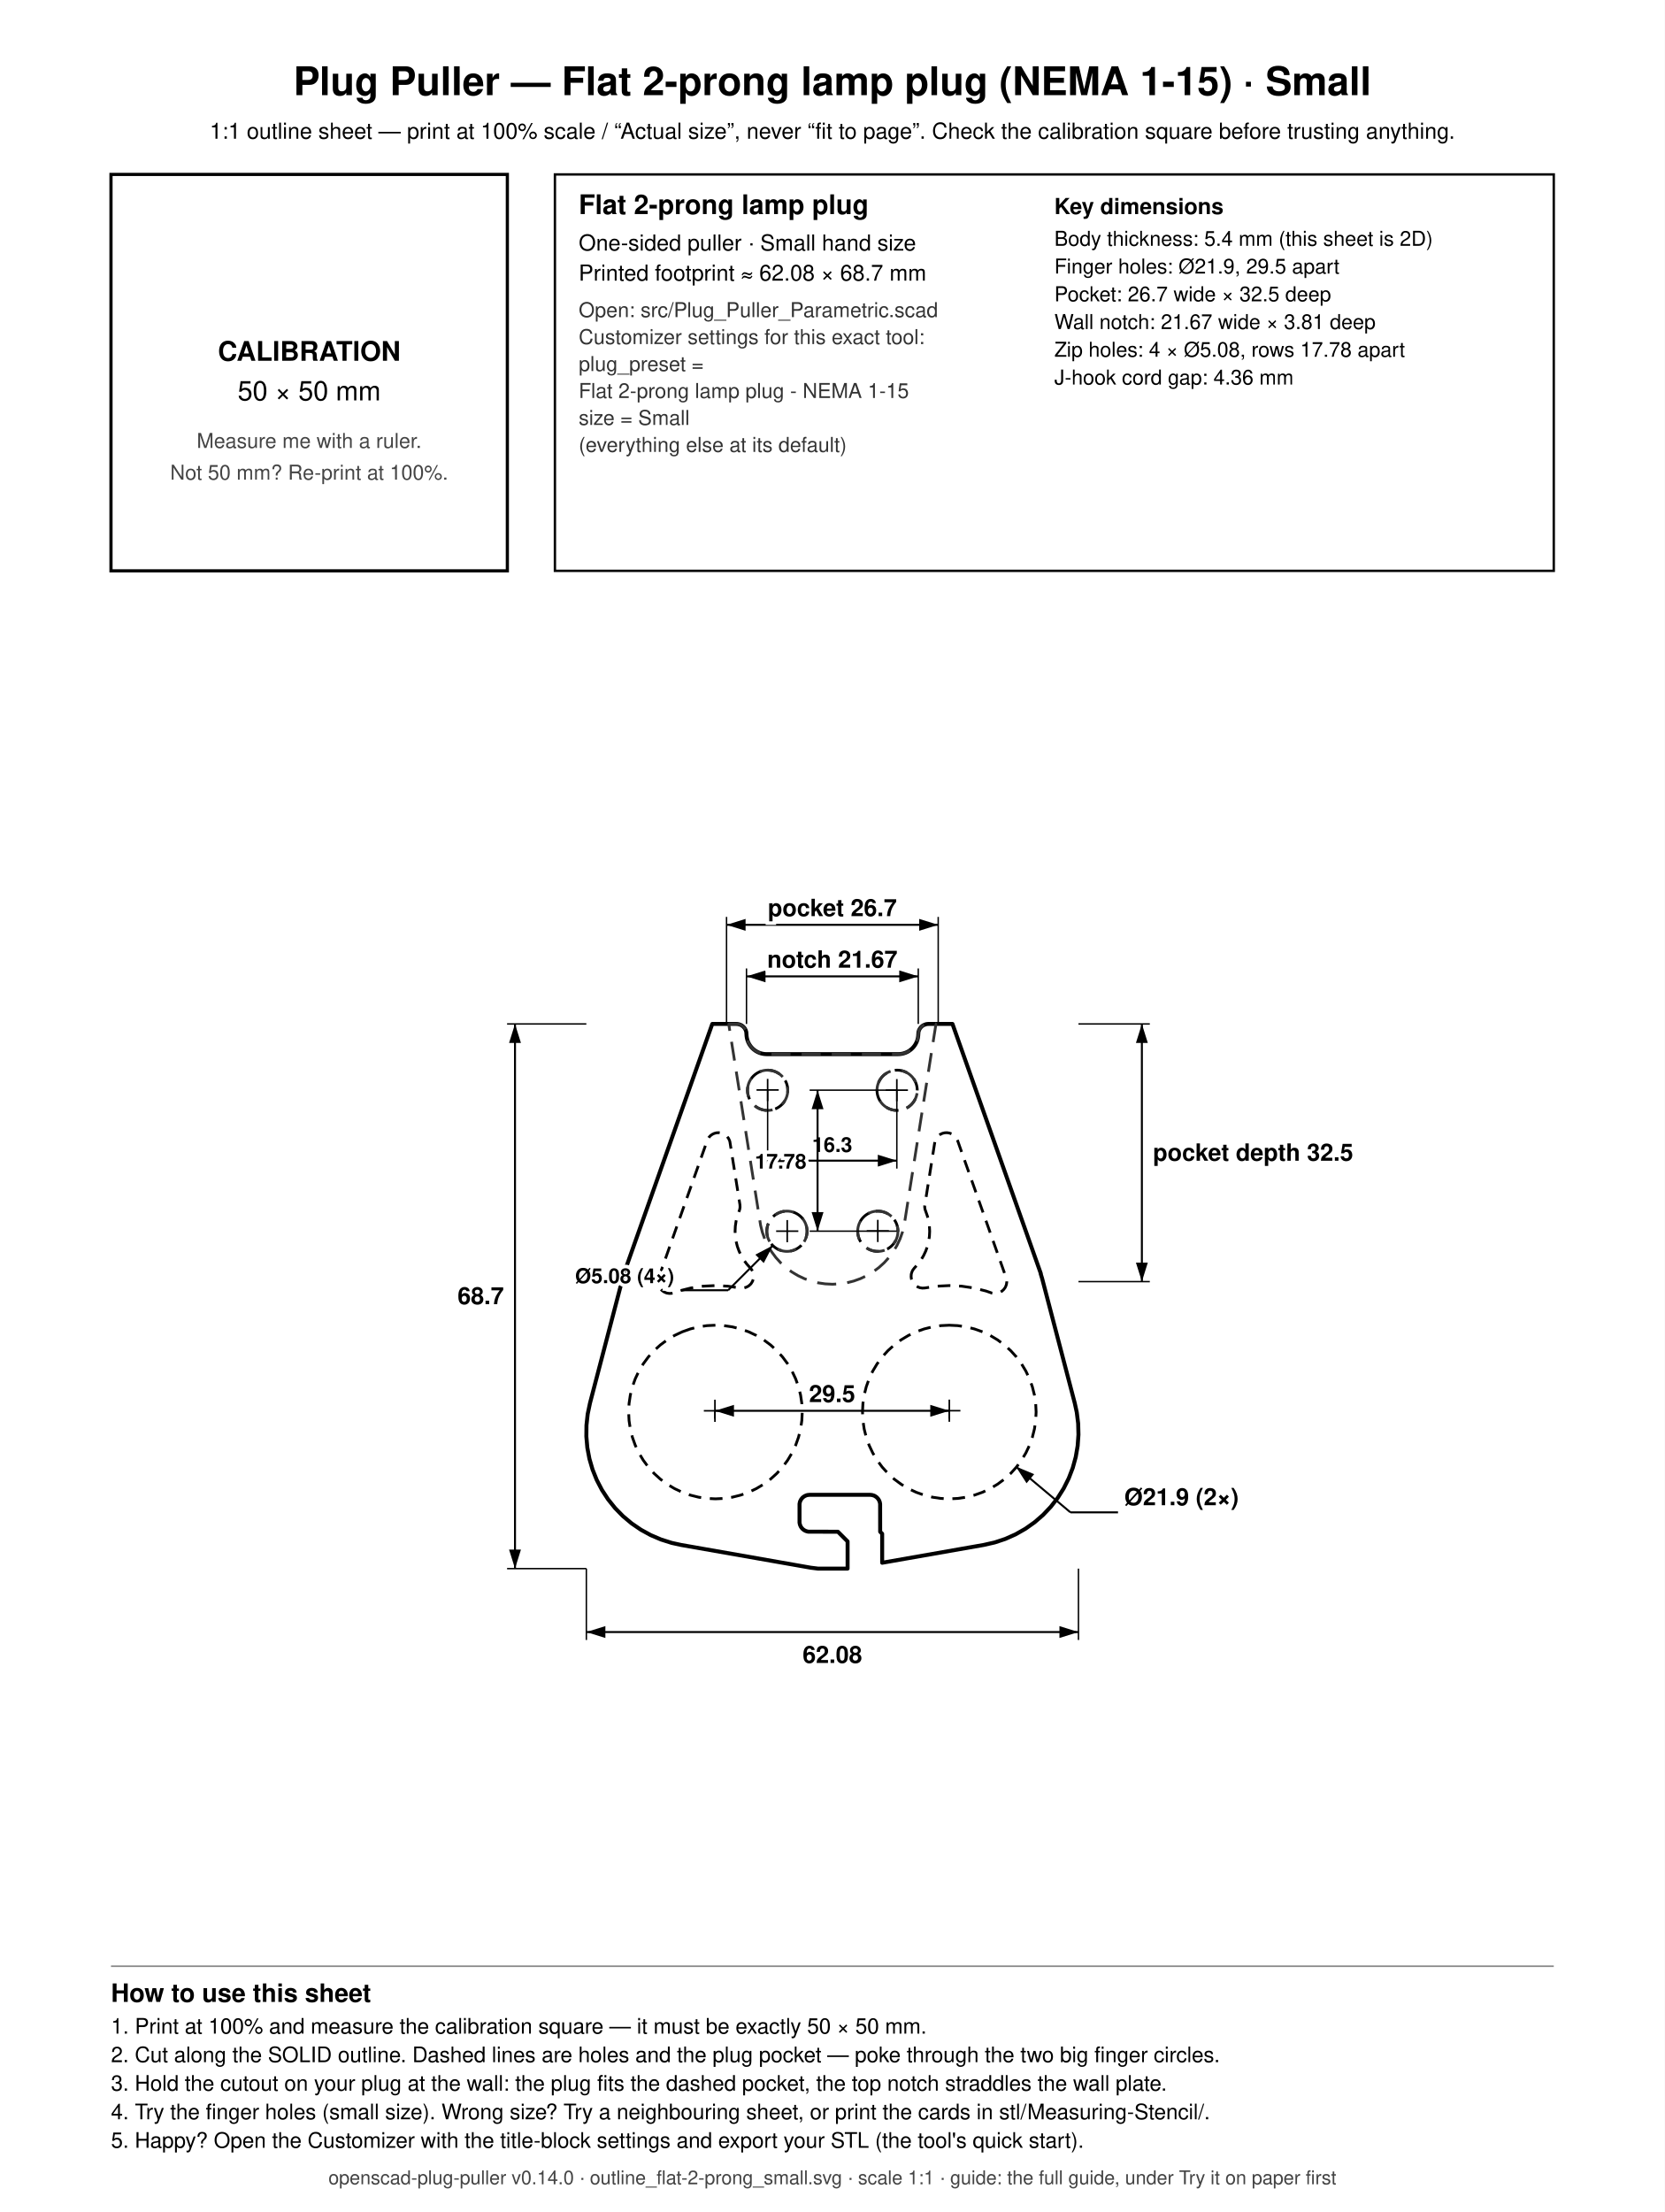
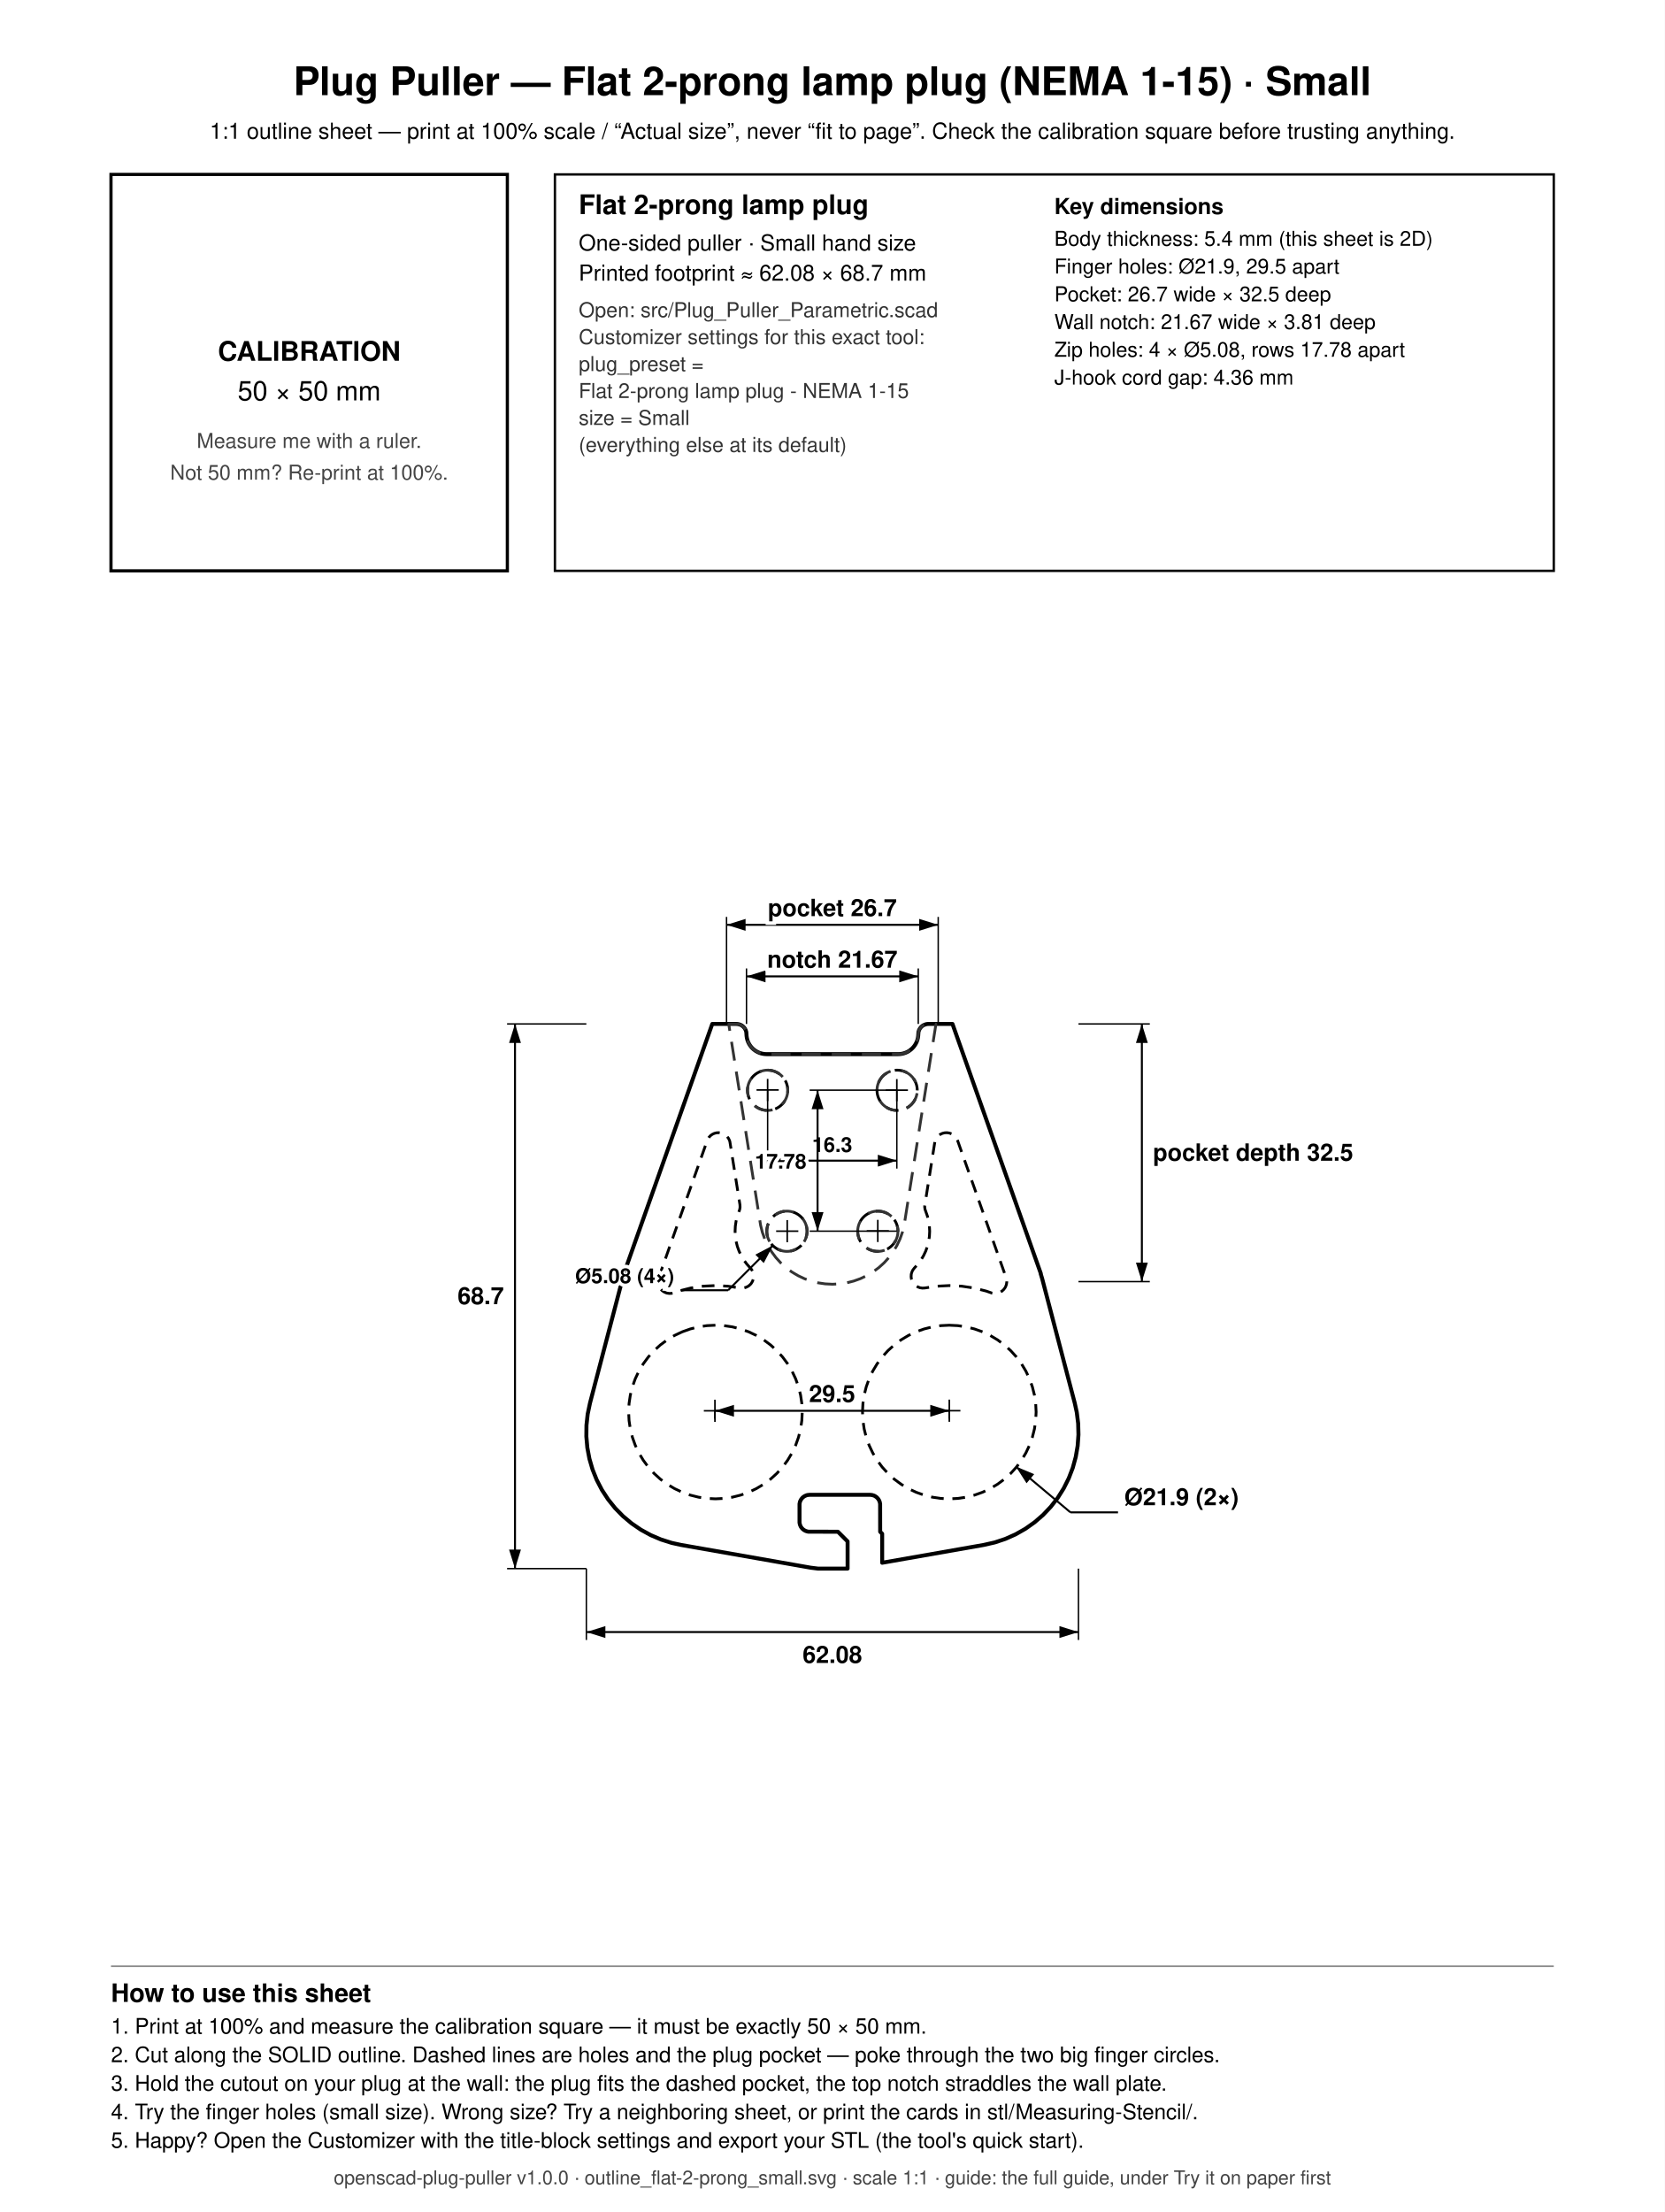
<svg xmlns="http://www.w3.org/2000/svg" width="210mm" height="279mm" viewBox="0 0 210 279">
  <rect x="0" y="0" width="210" height="279" fill="white" />
  <text x="105.000" y="12.000" font-family="Helvetica, Arial, sans-serif" font-size="5" font-weight="bold" text-anchor="middle" fill="black">Plug Puller — Flat 2-prong lamp plug (NEMA 1-15) · Small</text>
  <text x="105.000" y="17.500" font-family="Helvetica, Arial, sans-serif" font-size="2.8" font-weight="normal" text-anchor="middle" fill="black">1:1 outline sheet — print at 100% scale / “Actual size”, never “fit to page”. Check the calibration square before trusting anything.</text>
  <rect x="14" y="22" width="50" height="50" fill="none" stroke="black" stroke-width="0.4" />
  <text x="39.000" y="45.500" font-family="Helvetica, Arial, sans-serif" font-size="3.4" font-weight="bold" text-anchor="middle" fill="black">CALIBRATION</text>
  <text x="39.000" y="50.500" font-family="Helvetica, Arial, sans-serif" font-size="3.4" font-weight="normal" text-anchor="middle" fill="black">50 × 50 mm</text>
  <text x="39.000" y="56.500" font-family="Helvetica, Arial, sans-serif" font-size="2.6" font-weight="normal" text-anchor="middle" fill="#444444">Measure me with a ruler.</text>
  <text x="39.000" y="60.500" font-family="Helvetica, Arial, sans-serif" font-size="2.6" font-weight="normal" text-anchor="middle" fill="#444444">Not 50 mm? Re-print at 100%.</text>
  <rect x="70" y="22" width="126" height="50" fill="none" stroke="black" stroke-width="0.3" />
  <text x="73.000" y="27.000" font-family="Helvetica, Arial, sans-serif" font-size="3.4" font-weight="bold" text-anchor="start" fill="black">Flat 2-prong lamp plug</text>
  <text x="73.000" y="31.600" font-family="Helvetica, Arial, sans-serif" font-size="2.8" font-weight="normal" text-anchor="start" fill="black">One-sided puller · Small hand size</text>
  <text x="73.000" y="35.400" font-family="Helvetica, Arial, sans-serif" font-size="2.8" font-weight="normal" text-anchor="start" fill="black">Printed footprint ≈ 62.08 × 68.7 mm</text>
  <text x="73.000" y="40.000" font-family="Helvetica, Arial, sans-serif" font-size="2.6" font-weight="normal" text-anchor="start" fill="#333333">Open: src/Plug_Puller_Parametric.scad</text>
  <text x="73.000" y="43.400" font-family="Helvetica, Arial, sans-serif" font-size="2.6" font-weight="normal" text-anchor="start" fill="#333333">Customizer settings for this exact tool:</text>
  <text x="73.000" y="46.800" font-family="Helvetica, Arial, sans-serif" font-size="2.6" font-weight="normal" text-anchor="start" fill="#333333">  plug_preset =</text>
  <text x="73.000" y="50.200" font-family="Helvetica, Arial, sans-serif" font-size="2.6" font-weight="normal" text-anchor="start" fill="#333333">      Flat 2-prong lamp plug - NEMA 1-15</text>
  <text x="73.000" y="53.600" font-family="Helvetica, Arial, sans-serif" font-size="2.6" font-weight="normal" text-anchor="start" fill="#333333">  size = Small</text>
  <text x="73.000" y="57.000" font-family="Helvetica, Arial, sans-serif" font-size="2.6" font-weight="normal" text-anchor="start" fill="#333333">  (everything else at its default)</text>
  <text x="133.000" y="27.000" font-family="Helvetica, Arial, sans-serif" font-size="2.8" font-weight="bold" text-anchor="start" fill="black">Key dimensions</text>
  <text x="133.000" y="31.000" font-family="Helvetica, Arial, sans-serif" font-size="2.6" font-weight="normal" text-anchor="start" fill="black">Body thickness: 5.4 mm (this sheet is 2D)</text>
  <text x="133.000" y="34.500" font-family="Helvetica, Arial, sans-serif" font-size="2.6" font-weight="normal" text-anchor="start" fill="black">Finger holes: Ø21.9, 29.5 apart</text>
  <text x="133.000" y="38.000" font-family="Helvetica, Arial, sans-serif" font-size="2.6" font-weight="normal" text-anchor="start" fill="black">Pocket: 26.7 wide × 32.5 deep</text>
  <text x="133.000" y="41.500" font-family="Helvetica, Arial, sans-serif" font-size="2.6" font-weight="normal" text-anchor="start" fill="black">Wall notch: 21.67 wide × 3.81 deep</text>
  <text x="133.000" y="45.000" font-family="Helvetica, Arial, sans-serif" font-size="2.6" font-weight="normal" text-anchor="start" fill="black">Zip holes: 4 × Ø5.08, rows 17.78 apart</text>
  <text x="133.000" y="48.500" font-family="Helvetica, Arial, sans-serif" font-size="2.6" font-weight="normal" text-anchor="start" fill="black">J-hook cord gap: 4.36 mm</text>
  <line x1="14.000" y1="248.000" x2="196.000" y2="248.000" stroke="#888888" stroke-width="0.2" />
  <text x="14.000" y="252.500" font-family="Helvetica, Arial, sans-serif" font-size="3.2" font-weight="bold" text-anchor="start" fill="black">How to use this sheet</text>
  <text x="14.000" y="256.500" font-family="Helvetica, Arial, sans-serif" font-size="2.7" font-weight="normal" text-anchor="start" fill="black">1. Print at 100% and measure the calibration square — it must be exactly 50 × 50 mm.</text>
  <text x="14.000" y="260.100" font-family="Helvetica, Arial, sans-serif" font-size="2.7" font-weight="normal" text-anchor="start" fill="black">2. Cut along the SOLID outline. Dashed lines are holes and the plug pocket — poke through the two big finger circles.</text>
  <text x="14.000" y="263.700" font-family="Helvetica, Arial, sans-serif" font-size="2.7" font-weight="normal" text-anchor="start" fill="black">3. Hold the cutout on your plug at the wall: the plug fits the dashed pocket, the top notch straddles the wall plate.</text>
-   <text x="14.000" y="267.300" font-family="Helvetica, Arial, sans-serif" font-size="2.7" font-weight="normal" text-anchor="start" fill="black">4. Try the finger holes (small size). Wrong size? Try a neighbouring sheet, or print the cards in stl/Measuring-Stencil/.</text>
+   <text x="14.000" y="267.300" font-family="Helvetica, Arial, sans-serif" font-size="2.7" font-weight="normal" text-anchor="start" fill="black">4. Try the finger holes (small size). Wrong size? Try a neighboring sheet, or print the cards in stl/Measuring-Stencil/.</text>
  <text x="14.000" y="270.900" font-family="Helvetica, Arial, sans-serif" font-size="2.7" font-weight="normal" text-anchor="start" fill="black">5. Happy? Open the Customizer with the title-block settings and export your STL (the tool's quick start).</text>
-   <text x="105.000" y="275.500" font-family="Helvetica, Arial, sans-serif" font-size="2.4" font-weight="normal" text-anchor="middle" fill="#444444">openscad-plug-puller v0.14.0 · outline_flat-2-prong_small.svg · scale 1:1 · guide: the full guide, under Try it on paper first</text>
+   <text x="105.000" y="275.500" font-family="Helvetica, Arial, sans-serif" font-size="2.4" font-weight="normal" text-anchor="middle" fill="#444444">openscad-plug-puller v1.0.0 · outline_flat-2-prong_small.svg · scale 1:1 · guide: the full guide, under Try it on paper first</text>
  <path d="M 74.426 176.969 L 78.546 161.238 L 78.727 160.650 L 78.700 160.650 L 89.850 129.150 L 92.895 129.150 L 93.019 129.156 L 93.264 129.205 L 93.494 129.300 L 93.601 129.364 L 93.793 129.522 L 93.951 129.714 L 94.068 129.934 L 94.141 130.172 L 94.177 130.669 L 94.214 130.916 L 94.274 131.157 L 94.358 131.392 L 94.465 131.617 L 94.593 131.831 L 94.742 132.031 L 94.909 132.216 L 95.094 132.383 L 95.294 132.532 L 95.508 132.660 L 95.733 132.767 L 95.968 132.851 L 96.209 132.911 L 96.456 132.948 L 96.705 132.960 L 113.295 132.960 L 113.544 132.948 L 113.791 132.911 L 114.032 132.851 L 114.267 132.767 L 114.492 132.660 L 114.706 132.532 L 114.906 132.383 L 115.091 132.216 L 115.258 132.031 L 115.407 131.831 L 115.535 131.617 L 115.642 131.392 L 115.726 131.157 L 115.786 130.916 L 115.823 130.669 L 115.859 130.172 L 115.932 129.934 L 116.049 129.714 L 116.207 129.522 L 116.399 129.364 L 116.506 129.300 L 116.789 129.192 L 116.981 129.156 L 117.105 129.150 L 120.150 129.150 L 131.300 160.650 L 131.273 160.650 L 131.454 161.238 L 135.574 176.969 L 135.828 178.132 L 136.004 179.539 L 136.042 180.957 L 135.940 182.371 L 135.700 183.769 L 135.325 185.136 L 134.817 186.460 L 134.182 187.728 L 133.426 188.928 L 132.555 190.047 L 131.579 191.076 L 130.507 192.005 L 129.350 192.823 L 128.117 193.525 L 126.822 194.102 L 125.476 194.549 L 124.093 194.863 L 111.281 197.111 L 111.281 193.449 L 111.029 193.197 L 111.023 189.689 L 110.974 189.445 L 110.879 189.215 L 110.741 189.008 L 110.565 188.832 L 110.358 188.693 L 110.245 188.640 L 110.007 188.568 L 109.759 188.543 L 102.120 188.543 L 101.872 188.568 L 101.751 188.598 L 101.521 188.693 L 101.314 188.832 L 101.222 188.915 L 101.064 189.108 L 100.947 189.327 L 100.905 189.445 L 100.856 189.689 L 100.856 192.051 L 100.905 192.295 L 101.000 192.525 L 101.064 192.632 L 101.222 192.825 L 101.414 192.983 L 101.634 193.100 L 101.872 193.172 L 101.996 193.191 L 105.697 193.197 L 106.919 194.418 L 106.919 197.845 L 106.880 197.850 L 103.198 197.850 L 102.261 197.733 L 85.907 194.863 L 84.743 194.609 L 83.391 194.182 L 82.087 193.626 L 80.843 192.944 L 79.673 192.143 L 78.586 191.232 L 77.594 190.219 L 76.707 189.113 L 75.931 187.926 L 75.276 186.668 L 74.748 185.352 L 74.351 183.991 L 74.089 182.597 L 73.965 181.184 L 73.980 179.766 L 74.134 178.357 L 74.426 176.969 Z" fill="none" stroke="black" stroke-width="0.5" stroke-linejoin="round" />
  <path d="M 110.819 136.549 L 110.925 136.323 L 111.053 136.109 L 111.201 135.909 L 111.368 135.724 L 111.553 135.556 L 111.753 135.408 L 111.966 135.279 L 112.192 135.172 L 112.426 135.088 L 112.668 135.027 L 112.914 134.990 L 113.163 134.978 L 113.412 134.989 L 113.659 135.026 L 113.901 135.086 L 114.136 135.169 L 114.361 135.276 L 114.575 135.404 L 114.775 135.552 L 114.960 135.719 L 115.128 135.903 L 115.277 136.103 L 115.405 136.317 L 115.512 136.542 L 115.596 136.777 L 115.657 137.018 L 115.694 137.265 L 115.707 137.514 L 115.695 137.763 L 115.659 138.009 L 115.599 138.251 L 115.515 138.486 L 115.409 138.711 L 115.281 138.925 L 115.133 139.126 L 114.966 139.311 L 114.781 139.478 L 114.581 139.627 L 114.367 139.756 L 114.142 139.862 L 113.908 139.947 L 113.666 140.008 L 113.420 140.045 L 113.171 140.057 L 112.922 140.045 L 112.675 140.009 L 112.433 139.949 L 112.198 139.865 L 111.973 139.759 L 111.759 139.631 L 111.559 139.483 L 111.374 139.316 L 111.206 139.131 L 111.057 138.931 L 110.929 138.718 L 110.822 138.493 L 110.738 138.258 L 110.677 138.016 L 110.640 137.770 L 110.627 137.521 L 110.639 137.272 L 110.675 137.025 L 110.735 136.784 L 110.819 136.549 Z" fill="none" stroke="black" stroke-width="0.35" stroke-linejoin="round" stroke-dasharray="1.6,1.1" />
  <path d="M 110.480 152.770 L 110.729 152.758 L 110.978 152.769 L 111.224 152.806 L 111.466 152.866 L 111.701 152.949 L 111.927 153.056 L 112.140 153.184 L 112.341 153.332 L 112.526 153.499 L 112.693 153.683 L 112.842 153.883 L 112.971 154.097 L 113.078 154.322 L 113.162 154.557 L 113.223 154.798 L 113.260 155.045 L 113.272 155.294 L 113.260 155.543 L 113.224 155.789 L 113.164 156.031 L 113.080 156.266 L 112.974 156.491 L 112.846 156.705 L 112.698 156.906 L 112.531 157.091 L 112.347 157.258 L 112.147 157.407 L 111.933 157.536 L 111.708 157.642 L 111.473 157.727 L 111.232 157.788 L 110.985 157.825 L 110.736 157.837 L 110.487 157.825 L 110.241 157.789 L 109.999 157.729 L 109.764 157.645 L 109.538 157.539 L 109.325 157.411 L 109.124 157.263 L 108.939 157.096 L 108.772 156.911 L 108.623 156.711 L 108.494 156.498 L 108.387 156.273 L 108.303 156.038 L 108.242 155.796 L 108.205 155.550 L 108.193 155.301 L 108.205 155.052 L 108.241 154.805 L 108.301 154.564 L 108.385 154.329 L 108.491 154.103 L 108.619 153.889 L 108.767 153.689 L 108.934 153.504 L 109.118 153.336 L 109.318 153.188 L 109.532 153.059 L 109.757 152.952 L 109.992 152.868 L 110.233 152.807 L 110.480 152.770 Z" fill="none" stroke="black" stroke-width="0.35" stroke-linejoin="round" stroke-dasharray="1.6,1.1" />
  <path d="M 101.697 154.557 L 101.758 154.798 L 101.795 155.045 L 101.807 155.294 L 101.795 155.543 L 101.759 155.789 L 101.699 156.031 L 101.615 156.266 L 101.509 156.491 L 101.381 156.705 L 101.233 156.906 L 101.066 157.091 L 100.882 157.258 L 100.682 157.407 L 100.468 157.536 L 100.243 157.642 L 100.008 157.727 L 99.767 157.788 L 99.520 157.825 L 99.271 157.837 L 99.022 157.825 L 98.776 157.789 L 98.534 157.729 L 98.299 157.645 L 98.073 157.539 L 97.860 157.411 L 97.659 157.263 L 97.474 157.096 L 97.307 156.911 L 97.158 156.711 L 97.029 156.498 L 96.922 156.273 L 96.838 156.038 L 96.777 155.796 L 96.740 155.550 L 96.728 155.301 L 96.740 155.052 L 96.776 154.805 L 96.836 154.564 L 96.920 154.329 L 97.026 154.103 L 97.154 153.889 L 97.302 153.689 L 97.469 153.504 L 97.653 153.336 L 97.853 153.188 L 98.067 153.059 L 98.292 152.952 L 98.527 152.868 L 98.768 152.807 L 99.015 152.770 L 99.264 152.758 L 99.513 152.769 L 99.759 152.806 L 100.001 152.866 L 100.236 152.949 L 100.462 153.056 L 100.675 153.184 L 100.876 153.332 L 101.061 153.499 L 101.228 153.683 L 101.377 153.883 L 101.506 154.097 L 101.613 154.322 L 101.697 154.557 Z" fill="none" stroke="black" stroke-width="0.35" stroke-linejoin="round" stroke-dasharray="1.6,1.1" />
  <path d="M 114.933 161.051 L 114.947 160.751 L 114.976 160.606 L 115.075 160.330 L 115.141 160.205 L 115.322 159.961 L 115.789 159.444 L 116.172 158.929 L 116.501 158.378 L 116.776 157.798 L 116.990 157.198 L 117.147 156.571 L 117.241 155.936 L 117.272 155.300 L 117.241 154.654 L 117.146 154.019 L 116.991 153.401 L 116.686 152.532 L 116.646 152.246 L 116.647 152.099 L 117.929 143.995 L 118.029 143.718 L 118.181 143.467 L 118.379 143.249 L 118.616 143.075 L 118.882 142.950 L 119.168 142.880 L 119.461 142.866 L 119.752 142.911 L 120.023 143.008 L 120.153 143.077 L 120.394 143.256 L 120.590 143.475 L 120.669 143.593 L 120.798 143.867 L 126.912 161.140 L 126.982 161.419 L 126.997 161.574 L 126.997 161.723 L 126.954 162.009 L 126.857 162.280 L 126.786 162.415 L 126.610 162.651 L 126.393 162.849 L 126.141 163.000 L 126.005 163.056 L 125.725 163.127 L 125.569 163.142 L 125.426 163.142 L 125.135 163.099 L 124.378 162.836 L 122.864 162.457 L 121.311 162.227 L 119.748 162.150 L 118.189 162.227 L 116.654 162.454 L 116.357 162.469 L 116.066 162.426 L 115.789 162.327 L 115.537 162.175 L 115.324 161.982 L 115.144 161.742 L 115.073 161.607 L 114.976 161.335 L 114.933 161.051 Z" fill="none" stroke="black" stroke-width="0.35" stroke-linejoin="round" stroke-dasharray="1.6,1.1" />
  <path d="M 83.044 161.291 L 89.255 143.736 L 89.404 143.483 L 89.599 143.263 L 89.834 143.085 L 90.098 142.957 L 90.383 142.883 L 90.676 142.865 L 90.967 142.906 L 91.245 143.002 L 91.499 143.151 L 91.722 143.351 L 91.899 143.586 L 92.024 143.845 L 92.070 143.991 L 93.339 151.957 L 93.354 152.255 L 93.311 152.546 L 93.009 153.401 L 92.854 154.019 L 92.759 154.654 L 92.728 155.300 L 92.759 155.936 L 92.853 156.571 L 93.010 157.198 L 93.226 157.802 L 93.501 158.382 L 93.831 158.933 L 94.211 159.445 L 94.774 160.077 L 94.925 160.330 L 94.980 160.460 L 95.053 160.751 L 95.067 161.044 L 95.024 161.335 L 94.925 161.612 L 94.771 161.868 L 94.677 161.982 L 94.463 162.176 L 94.340 162.257 L 94.075 162.383 L 93.789 162.454 L 93.496 162.469 L 93.351 162.455 L 91.811 162.227 L 90.252 162.150 L 88.689 162.227 L 87.136 162.457 L 85.622 162.836 L 84.865 163.099 L 84.720 163.127 L 84.432 163.142 L 84.147 163.101 L 84.005 163.059 L 83.734 162.933 L 83.497 162.759 L 83.299 162.542 L 83.147 162.290 L 83.046 162.009 L 83.017 161.864 L 83.003 161.582 L 83.044 161.291 Z" fill="none" stroke="black" stroke-width="0.35" stroke-linejoin="round" stroke-dasharray="1.6,1.1" />
  <path d="M 86.056 167.985 L 87.068 167.623 L 88.110 167.361 L 89.173 167.203 L 90.246 167.150 L 91.320 167.203 L 92.383 167.360 L 93.425 167.621 L 94.437 167.982 L 95.408 168.441 L 96.330 168.994 L 97.194 169.633 L 97.990 170.355 L 98.712 171.151 L 99.352 172.014 L 99.905 172.935 L 100.365 173.906 L 100.727 174.918 L 100.989 175.960 L 101.147 177.023 L 101.200 178.096 L 101.147 179.170 L 100.990 180.233 L 100.729 181.275 L 100.368 182.287 L 99.909 183.258 L 99.356 184.180 L 98.717 185.044 L 97.995 185.840 L 97.199 186.562 L 96.336 187.202 L 95.415 187.755 L 94.444 188.215 L 93.432 188.577 L 92.390 188.839 L 91.327 188.997 L 90.254 189.050 L 89.180 188.997 L 88.117 188.840 L 87.075 188.579 L 86.063 188.218 L 85.092 187.759 L 84.170 187.206 L 83.306 186.567 L 82.510 185.845 L 81.788 185.049 L 81.148 184.186 L 80.595 183.265 L 80.135 182.294 L 79.773 181.282 L 79.511 180.240 L 79.353 179.177 L 79.300 178.104 L 79.353 177.030 L 79.510 175.967 L 79.771 174.925 L 80.132 173.913 L 80.591 172.942 L 81.144 172.020 L 81.783 171.156 L 82.505 170.360 L 83.301 169.638 L 84.164 168.998 L 85.085 168.445 L 86.056 167.985 Z" fill="none" stroke="black" stroke-width="0.35" stroke-linejoin="round" stroke-dasharray="1.6,1.1" />
  <path d="M 96.829 134.978 L 97.078 134.989 L 97.325 135.026 L 97.567 135.086 L 97.802 135.169 L 98.027 135.276 L 98.241 135.404 L 98.441 135.552 L 98.626 135.719 L 98.794 135.903 L 98.943 136.103 L 99.071 136.317 L 99.178 136.542 L 99.262 136.777 L 99.323 137.018 L 99.360 137.265 L 99.373 137.514 L 99.361 137.763 L 99.325 138.009 L 99.265 138.251 L 99.181 138.486 L 99.075 138.711 L 98.947 138.925 L 98.799 139.126 L 98.632 139.311 L 98.447 139.478 L 98.247 139.627 L 98.034 139.756 L 97.808 139.862 L 97.574 139.947 L 97.332 140.008 L 97.086 140.045 L 96.837 140.057 L 96.588 140.045 L 96.341 140.009 L 96.099 139.949 L 95.864 139.865 L 95.639 139.759 L 95.425 139.631 L 95.225 139.483 L 95.040 139.316 L 94.872 139.131 L 94.723 138.931 L 94.595 138.718 L 94.488 138.493 L 94.404 138.258 L 94.343 138.016 L 94.306 137.770 L 94.293 137.521 L 94.305 137.272 L 94.341 137.025 L 94.401 136.784 L 94.485 136.549 L 94.591 136.323 L 94.719 136.109 L 94.867 135.909 L 95.034 135.724 L 95.219 135.556 L 95.419 135.408 L 95.633 135.279 L 95.858 135.172 L 96.092 135.088 L 96.334 135.027 L 96.580 134.990 L 96.829 134.978 Z" fill="none" stroke="black" stroke-width="0.35" stroke-linejoin="round" stroke-dasharray="1.6,1.1" />
  <path d="M 119.746 167.150 L 120.820 167.203 L 121.883 167.360 L 122.925 167.621 L 123.937 167.982 L 124.908 168.441 L 125.830 168.994 L 126.694 169.633 L 127.490 170.355 L 128.212 171.151 L 128.852 172.014 L 129.405 172.935 L 129.865 173.906 L 130.227 174.918 L 130.489 175.960 L 130.647 177.023 L 130.700 178.096 L 130.647 179.170 L 130.490 180.233 L 130.229 181.275 L 129.868 182.287 L 129.409 183.258 L 128.856 184.180 L 128.217 185.044 L 127.495 185.840 L 126.699 186.562 L 125.836 187.202 L 124.915 187.755 L 123.944 188.215 L 122.932 188.577 L 121.890 188.839 L 120.827 188.997 L 119.754 189.050 L 118.680 188.997 L 117.617 188.840 L 116.575 188.579 L 115.563 188.218 L 114.592 187.759 L 113.670 187.206 L 112.806 186.567 L 112.010 185.845 L 111.288 185.049 L 110.648 184.186 L 110.095 183.265 L 109.635 182.294 L 109.273 181.282 L 109.011 180.240 L 108.853 179.177 L 108.800 178.104 L 108.853 177.030 L 109.010 175.967 L 109.271 174.925 L 109.632 173.913 L 110.091 172.942 L 110.644 172.020 L 111.283 171.156 L 112.005 170.360 L 112.801 169.638 L 113.664 168.998 L 114.585 168.445 L 115.556 167.985 L 116.568 167.623 L 117.610 167.361 L 118.673 167.203 L 119.746 167.150 Z" fill="none" stroke="black" stroke-width="0.35" stroke-linejoin="round" stroke-dasharray="1.6,1.1" />
  <path d="M 91.934 129.220 L 91.946 129.173 L 91.987 129.150 L 93.029 129.158 L 93.264 129.205 L 93.494 129.300 L 93.608 129.370 L 93.785 129.515 L 93.950 129.715 L 94.072 129.945 L 94.140 130.172 L 94.178 130.672 L 94.214 130.917 L 94.273 131.154 L 94.360 131.395 L 94.467 131.621 L 94.595 131.834 L 94.744 132.034 L 94.912 132.219 L 95.097 132.386 L 95.297 132.534 L 95.511 132.662 L 95.736 132.768 L 95.971 132.852 L 96.213 132.912 L 96.460 132.948 L 96.707 132.960 L 113.293 132.960 L 113.548 132.947 L 113.794 132.910 L 114.036 132.849 L 114.270 132.765 L 114.496 132.658 L 114.705 132.532 L 114.903 132.386 L 115.088 132.219 L 115.256 132.034 L 115.405 131.834 L 115.533 131.621 L 115.640 131.395 L 115.724 131.161 L 115.785 130.919 L 115.822 130.672 L 115.860 130.172 L 115.932 129.934 L 116.056 129.706 L 116.207 129.522 L 116.392 129.370 L 116.507 129.300 L 116.779 129.195 L 116.984 129.156 L 118.004 129.150 L 118.062 129.184 L 114.054 154.547 L 113.834 155.423 L 113.530 156.277 L 113.143 157.096 L 112.678 157.873 L 112.139 158.601 L 111.531 159.272 L 110.860 159.881 L 110.133 160.421 L 109.356 160.887 L 108.538 161.275 L 107.685 161.581 L 106.807 161.802 L 105.911 161.935 L 105.006 161.980 L 104.101 161.936 L 103.205 161.804 L 102.327 161.584 L 101.473 161.280 L 100.654 160.893 L 99.877 160.428 L 99.149 159.889 L 98.478 159.281 L 97.869 158.610 L 97.329 157.883 L 96.863 157.106 L 96.470 156.277 L 96.166 155.423 L 95.946 154.547 L 91.981 129.518 L 91.989 129.452 L 91.964 129.405 L 91.934 129.220 Z" fill="none" stroke="#333333" stroke-width="0.35" stroke-linejoin="round" stroke-dasharray="2.4,1.4" />
  <path d="M 110.736 136.782 L 110.820 136.548 L 110.926 136.322 L 111.054 136.108 L 111.202 135.908 L 111.369 135.723 L 111.554 135.556 L 111.754 135.407 L 111.968 135.279 L 112.193 135.172 L 112.427 135.088 L 112.669 135.027 L 112.916 134.990 L 113.165 134.978 L 113.413 134.990 L 113.660 135.026 L 113.902 135.086 L 114.137 135.170 L 114.362 135.276 L 114.576 135.404 L 114.776 135.553 L 114.961 135.720 L 115.129 135.904 L 115.277 136.104 L 115.406 136.318 L 115.512 136.543 L 115.597 136.778 L 115.657 137.019 L 115.694 137.266 L 115.707 137.515 L 115.695 137.764 L 115.658 138.010 L 115.598 138.252 L 115.514 138.487 L 115.408 138.712 L 115.280 138.926 L 115.132 139.127 L 114.965 139.312 L 114.780 139.479 L 114.580 139.628 L 114.366 139.756 L 114.141 139.863 L 113.907 139.947 L 113.665 140.008 L 113.418 140.045 L 113.169 140.057 L 112.920 140.045 L 112.674 140.009 L 112.432 139.948 L 112.197 139.865 L 111.972 139.758 L 111.758 139.630 L 111.558 139.482 L 111.373 139.315 L 111.205 139.130 L 111.057 138.930 L 110.928 138.717 L 110.821 138.492 L 110.737 138.257 L 110.677 138.015 L 110.640 137.769 L 110.627 137.520 L 110.639 137.271 L 110.676 137.024 L 110.736 136.782 Z" fill="none" stroke="#333333" stroke-width="0.35" stroke-linejoin="round" stroke-dasharray="2.4,1.4" />
  <path d="M 110.235 152.807 L 110.481 152.770 L 110.730 152.758 L 110.979 152.770 L 111.226 152.806 L 111.467 152.866 L 111.702 152.950 L 111.928 153.056 L 112.141 153.184 L 112.342 153.333 L 112.527 153.500 L 112.694 153.684 L 112.843 153.884 L 112.971 154.098 L 113.078 154.323 L 113.162 154.558 L 113.223 154.799 L 113.260 155.046 L 113.272 155.295 L 113.260 155.544 L 113.224 155.790 L 113.164 156.032 L 113.080 156.267 L 112.974 156.492 L 112.846 156.706 L 112.697 156.907 L 112.530 157.092 L 112.346 157.259 L 112.146 157.408 L 111.932 157.536 L 111.707 157.643 L 111.472 157.727 L 111.230 157.788 L 110.984 157.825 L 110.735 157.837 L 110.486 157.825 L 110.239 157.789 L 109.998 157.728 L 109.763 157.645 L 109.537 157.538 L 109.324 157.410 L 109.123 157.262 L 108.938 157.095 L 108.771 156.910 L 108.622 156.710 L 108.494 156.497 L 108.387 156.272 L 108.303 156.037 L 108.242 155.795 L 108.205 155.549 L 108.193 155.300 L 108.205 155.051 L 108.241 154.804 L 108.301 154.562 L 108.385 154.328 L 108.491 154.102 L 108.619 153.888 L 108.768 153.688 L 108.935 153.503 L 109.119 153.336 L 109.319 153.187 L 109.533 153.059 L 109.758 152.952 L 109.993 152.868 L 110.235 152.807 Z" fill="none" stroke="#333333" stroke-width="0.35" stroke-linejoin="round" stroke-dasharray="2.4,1.4" />
  <path d="M 101.613 154.323 L 101.697 154.558 L 101.758 154.799 L 101.795 155.046 L 101.807 155.295 L 101.795 155.544 L 101.759 155.790 L 101.699 156.032 L 101.615 156.267 L 101.509 156.492 L 101.381 156.706 L 101.232 156.907 L 101.065 157.092 L 100.881 157.259 L 100.681 157.408 L 100.467 157.536 L 100.242 157.643 L 100.007 157.727 L 99.765 157.788 L 99.519 157.825 L 99.270 157.837 L 99.021 157.825 L 98.774 157.789 L 98.533 157.728 L 98.298 157.645 L 98.072 157.538 L 97.859 157.410 L 97.658 157.262 L 97.473 157.095 L 97.306 156.910 L 97.157 156.710 L 97.029 156.497 L 96.922 156.272 L 96.838 156.037 L 96.777 155.795 L 96.740 155.549 L 96.728 155.300 L 96.740 155.051 L 96.776 154.804 L 96.836 154.562 L 96.920 154.328 L 97.026 154.102 L 97.154 153.888 L 97.303 153.688 L 97.470 153.503 L 97.654 153.336 L 97.854 153.187 L 98.068 153.059 L 98.293 152.952 L 98.528 152.868 L 98.770 152.807 L 99.016 152.770 L 99.265 152.758 L 99.514 152.770 L 99.761 152.806 L 100.002 152.866 L 100.237 152.950 L 100.463 153.056 L 100.676 153.184 L 100.877 153.333 L 101.062 153.500 L 101.229 153.684 L 101.378 153.884 L 101.506 154.098 L 101.613 154.323 Z" fill="none" stroke="#333333" stroke-width="0.35" stroke-linejoin="round" stroke-dasharray="2.4,1.4" />
  <path d="M 96.582 134.990 L 96.831 134.978 L 97.080 134.990 L 97.326 135.026 L 97.568 135.086 L 97.803 135.170 L 98.028 135.276 L 98.242 135.404 L 98.442 135.553 L 98.627 135.720 L 98.795 135.904 L 98.943 136.104 L 99.072 136.318 L 99.179 136.543 L 99.263 136.778 L 99.323 137.019 L 99.360 137.266 L 99.373 137.515 L 99.361 137.764 L 99.324 138.010 L 99.264 138.252 L 99.180 138.487 L 99.074 138.712 L 98.946 138.926 L 98.798 139.127 L 98.631 139.312 L 98.446 139.479 L 98.246 139.628 L 98.032 139.756 L 97.807 139.863 L 97.573 139.947 L 97.331 140.008 L 97.084 140.045 L 96.835 140.057 L 96.587 140.045 L 96.340 140.009 L 96.098 139.948 L 95.863 139.865 L 95.638 139.758 L 95.424 139.630 L 95.224 139.482 L 95.039 139.315 L 94.871 139.130 L 94.723 138.930 L 94.594 138.717 L 94.488 138.492 L 94.403 138.257 L 94.343 138.015 L 94.306 137.769 L 94.293 137.520 L 94.305 137.271 L 94.342 137.024 L 94.402 136.782 L 94.486 136.548 L 94.592 136.322 L 94.720 136.108 L 94.868 135.908 L 95.035 135.723 L 95.220 135.556 L 95.420 135.407 L 95.634 135.279 L 95.859 135.172 L 96.093 135.088 L 96.335 135.027 L 96.582 134.990 Z" fill="none" stroke="#333333" stroke-width="0.35" stroke-linejoin="round" stroke-dasharray="2.4,1.4" />
  <line x1="88.786" y1="177.944" x2="91.586" y2="177.944" stroke="black" stroke-width="0.2" />
  <line x1="90.186" y1="176.544" x2="90.186" y2="179.344" stroke="black" stroke-width="0.2" />
  <line x1="118.350" y1="177.932" x2="121.150" y2="177.932" stroke="black" stroke-width="0.2" />
  <line x1="119.750" y1="176.532" x2="119.750" y2="179.332" stroke="black" stroke-width="0.2" />
  <line x1="97.905" y1="155.286" x2="100.705" y2="155.286" stroke="black" stroke-width="0.2" />
  <line x1="99.305" y1="153.886" x2="99.305" y2="156.686" stroke="black" stroke-width="0.2" />
  <line x1="109.329" y1="155.258" x2="112.129" y2="155.258" stroke="black" stroke-width="0.2" />
  <line x1="110.729" y1="153.858" x2="110.729" y2="156.658" stroke="black" stroke-width="0.2" />
  <line x1="111.731" y1="137.502" x2="114.531" y2="137.502" stroke="black" stroke-width="0.2" />
  <line x1="113.131" y1="136.102" x2="113.131" y2="138.902" stroke="black" stroke-width="0.2" />
  <line x1="95.433" y1="137.478" x2="98.233" y2="137.478" stroke="black" stroke-width="0.2" />
  <line x1="96.833" y1="136.078" x2="96.833" y2="138.878" stroke="black" stroke-width="0.2" />
  <line x1="73.965" y1="129.150" x2="63.965" y2="129.150" stroke="black" stroke-width="0.18" />
  <line x1="73.965" y1="197.850" x2="63.965" y2="197.850" stroke="black" stroke-width="0.18" />
  <line x1="64.965" y1="129.150" x2="64.965" y2="197.850" stroke="black" stroke-width="0.25" />
  <polygon points="64.965,129.150 65.715,131.550 64.215,131.550" fill="black" />
  <polygon points="64.965,197.850 64.215,195.450 65.715,195.450" fill="black" />
  <text x="63.565" y="164.500" font-family="Helvetica, Arial, sans-serif" font-size="3" font-weight="bold" text-anchor="end" fill="black" paint-order="stroke" stroke="white" stroke-width="0.9">68.7</text>
  <line x1="73.965" y1="197.850" x2="73.965" y2="206.850" stroke="black" stroke-width="0.18" />
  <line x1="136.042" y1="197.850" x2="136.042" y2="206.850" stroke="black" stroke-width="0.18" />
  <line x1="73.965" y1="205.850" x2="136.042" y2="205.850" stroke="black" stroke-width="0.25" />
  <polygon points="73.965,205.850 76.365,205.100 76.365,206.600" fill="black" />
  <polygon points="136.042,205.850 133.642,206.600 133.642,205.100" fill="black" />
  <text x="105.003" y="209.750" font-family="Helvetica, Arial, sans-serif" font-size="3" font-weight="bold" text-anchor="middle" fill="black" paint-order="stroke" stroke="white" stroke-width="0.9">62.08</text>
  <line x1="94.165" y1="129.150" x2="94.165" y2="122.150" stroke="black" stroke-width="0.18" />
  <line x1="115.835" y1="129.150" x2="115.835" y2="122.150" stroke="black" stroke-width="0.18" />
  <line x1="94.165" y1="123.150" x2="115.835" y2="123.150" stroke="black" stroke-width="0.25" />
  <polygon points="94.165,123.150 96.565,122.400 96.565,123.900" fill="black" />
  <polygon points="115.835,123.150 113.435,123.900 113.435,122.400" fill="black" />
  <text x="105.000" y="122.050" font-family="Helvetica, Arial, sans-serif" font-size="3" font-weight="bold" text-anchor="middle" fill="black" paint-order="stroke" stroke="white" stroke-width="0.9">notch 21.67</text>
  <line x1="91.650" y1="129.150" x2="91.650" y2="115.650" stroke="black" stroke-width="0.18" />
  <line x1="118.350" y1="129.150" x2="118.350" y2="115.650" stroke="black" stroke-width="0.18" />
  <line x1="91.650" y1="116.650" x2="118.350" y2="116.650" stroke="black" stroke-width="0.25" />
  <polygon points="91.650,116.650 94.050,115.900 94.050,117.400" fill="black" />
  <polygon points="118.350,116.650 115.950,117.400 115.950,115.900" fill="black" />
  <text x="105.000" y="115.550" font-family="Helvetica, Arial, sans-serif" font-size="3" font-weight="bold" text-anchor="middle" fill="black" paint-order="stroke" stroke="white" stroke-width="0.9">pocket 26.7</text>
  <line x1="136.042" y1="129.150" x2="145.042" y2="129.150" stroke="black" stroke-width="0.18" />
  <line x1="136.042" y1="161.650" x2="145.042" y2="161.650" stroke="black" stroke-width="0.18" />
  <line x1="144.042" y1="129.150" x2="144.042" y2="161.650" stroke="black" stroke-width="0.25" />
  <polygon points="144.042,129.150 144.792,131.550 143.292,131.550" fill="black" />
  <polygon points="144.042,161.650 143.292,159.250 144.792,159.250" fill="black" />
  <text x="145.442" y="146.400" font-family="Helvetica, Arial, sans-serif" font-size="3" font-weight="bold" text-anchor="start" fill="black" paint-order="stroke" stroke="white" stroke-width="0.9">pocket depth 32.5</text>
  <line x1="90.186" y1="177.944" x2="90.186" y2="178.944" stroke="black" stroke-width="0.18" />
  <line x1="119.750" y1="177.944" x2="119.750" y2="178.944" stroke="black" stroke-width="0.18" />
  <line x1="90.186" y1="177.944" x2="119.750" y2="177.944" stroke="black" stroke-width="0.25" />
  <polygon points="90.186,177.944 92.586,177.194 92.586,178.694" fill="black" />
  <polygon points="119.750,177.944 117.350,178.694 117.350,177.194" fill="black" />
  <text x="104.968" y="176.844" font-family="Helvetica, Arial, sans-serif" font-size="3" font-weight="bold" text-anchor="middle" fill="black" paint-order="stroke" stroke="white" stroke-width="0.9">29.5</text>
  <line x1="128.137" y1="184.969" x2="135.031" y2="190.754" stroke="black" stroke-width="0.25" />
  <polygon points="128.137,184.969 130.457,185.937 129.493,187.086" fill="black" />
  <line x1="135.031" y1="190.754" x2="141.031" y2="190.754" stroke="black" stroke-width="0.25" />
  <text x="141.831" y="189.854" font-family="Helvetica, Arial, sans-serif" font-size="3" font-weight="bold" text-anchor="start" fill="black" paint-order="stroke" stroke="white" stroke-width="0.9">Ø21.9 (2×)</text>
  <line x1="96.833" y1="137.502" x2="96.833" y2="147.394" stroke="black" stroke-width="0.18" />
  <line x1="113.131" y1="137.502" x2="113.131" y2="147.394" stroke="black" stroke-width="0.18" />
  <line x1="96.833" y1="146.394" x2="113.131" y2="146.394" stroke="black" stroke-width="0.25" />
  <polygon points="96.833,146.394 99.233,145.644 99.233,147.144" fill="black" />
  <polygon points="113.131,146.394 110.731,147.144 110.731,145.644" fill="black" />
  <text x="104.982" y="145.294" font-family="Helvetica, Arial, sans-serif" font-size="2.6" font-weight="bold" text-anchor="middle" fill="black" paint-order="stroke" stroke="white" stroke-width="0.9">16.3</text>
  <line x1="113.131" y1="137.502" x2="102.131" y2="137.502" stroke="black" stroke-width="0.18" />
  <line x1="113.131" y1="155.286" x2="102.131" y2="155.286" stroke="black" stroke-width="0.18" />
  <line x1="103.131" y1="137.502" x2="103.131" y2="155.286" stroke="black" stroke-width="0.25" />
  <polygon points="103.131,137.502 103.881,139.902 102.381,139.902" fill="black" />
  <polygon points="103.131,155.286 102.381,152.886 103.881,152.886" fill="black" />
  <text x="101.731" y="147.394" font-family="Helvetica, Arial, sans-serif" font-size="2.6" font-weight="bold" text-anchor="end" fill="black" paint-order="stroke" stroke="white" stroke-width="0.9">17.78</text>
  <line x1="97.509" y1="157.082" x2="91.852" y2="162.739" stroke="black" stroke-width="0.25" />
  <polygon points="97.509,157.082 96.342,159.309 95.282,158.248" fill="black" />
  <line x1="91.852" y1="162.739" x2="85.852" y2="162.739" stroke="black" stroke-width="0.25" />
  <text x="85.052" y="161.839" font-family="Helvetica, Arial, sans-serif" font-size="2.6" font-weight="bold" text-anchor="end" fill="black" paint-order="stroke" stroke="white" stroke-width="0.9">Ø5.08 (4×)</text>
</svg>
